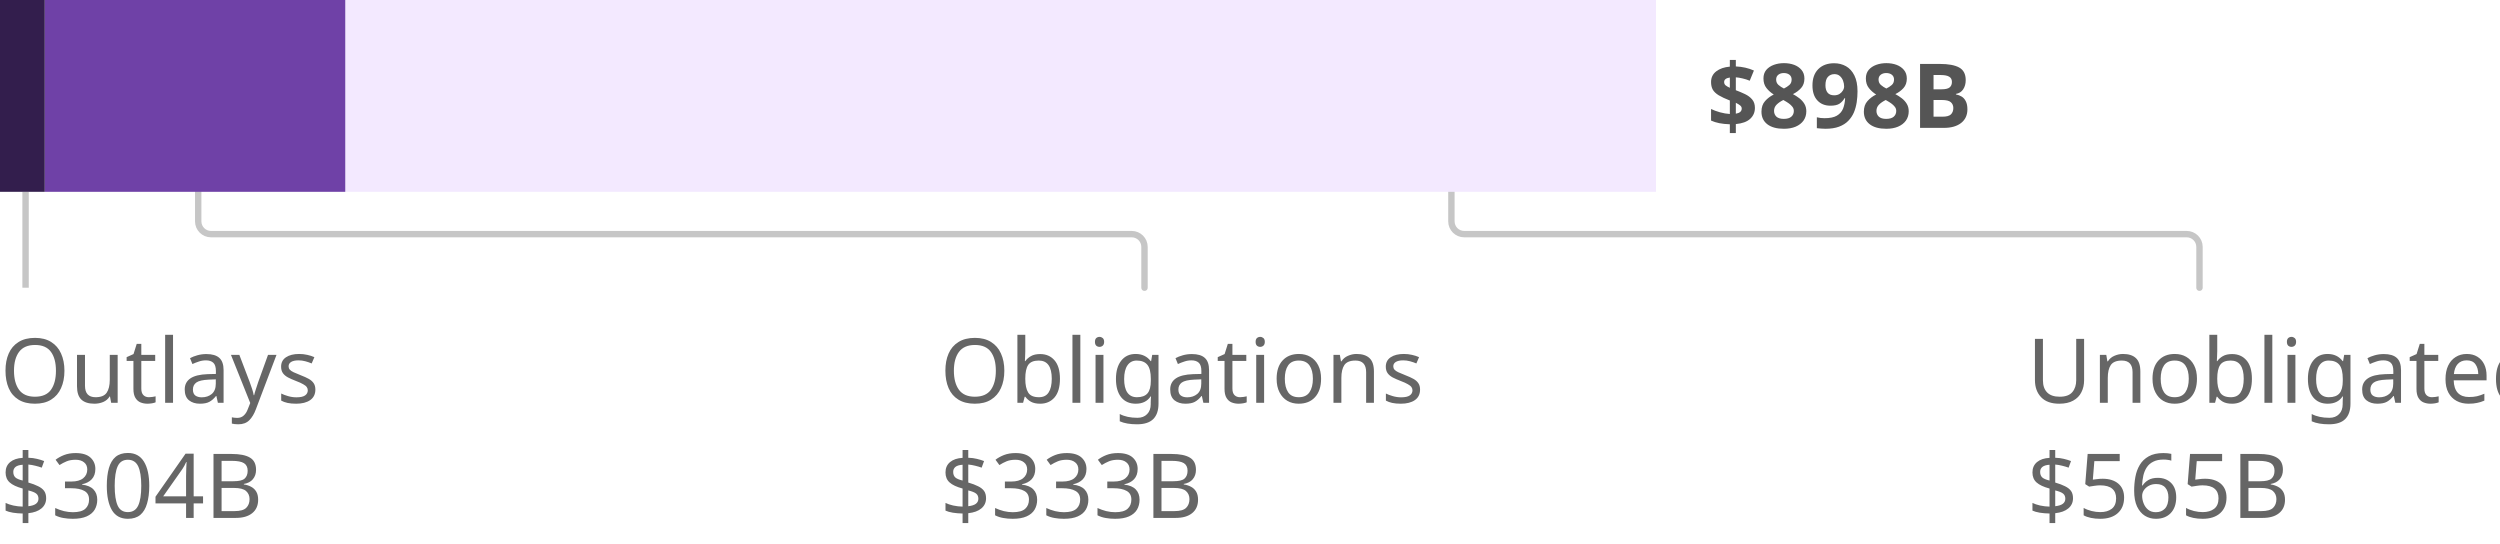
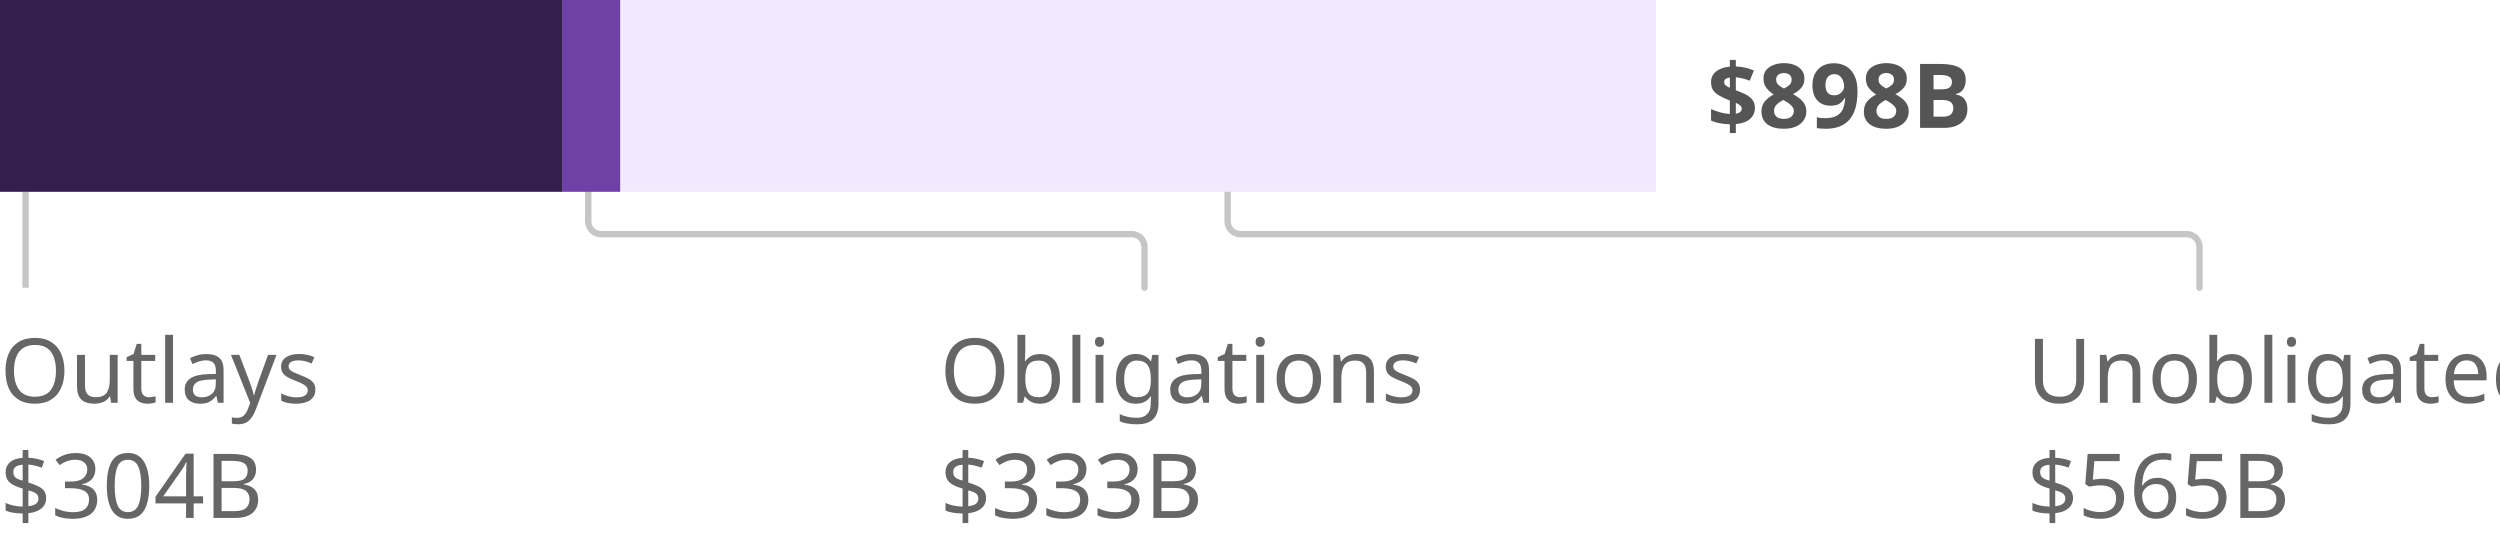
- <svg xmlns="http://www.w3.org/2000/svg" class="loan" aria-labelledby="phase3loan-desc" tabindex="0" width="391px" height="85px" viewBox="0 0 391 85" version="1.1">
+ <svg xmlns="http://www.w3.org/2000/svg" class="loan" aria-labelledby="phase3loan-desc" role="img" tabindex="0" width="391px" height="85px" viewBox="0 0 391 85" version="1.1">
  <g id="Viz-3-(v2)" stroke="none" stroke-width="1" fill="none" fill-rule="evenodd">
    <g id="Viz-3---SVG-Export" transform="translate(-279, -1302)">
      <g id="law-3" transform="translate(279, 911)">
        <g id="bar-1-copy-3" transform="translate(0, 363)">
          <g id="bar---phase-3-loan" transform="translate(0, 28)">
            <text id="Outlays-$304B" font-family="SourceSansPro-SemiBold, Source Sans Pro" font-size="14" font-weight="500" fill="#666666">
              <tspan x="0" y="63">Outlays</tspan>
              <tspan x="46.256" y="63" font-family="SourceSansPro-Regular, Source Sans Pro" font-weight="normal" />
              <tspan x="0" y="81" font-family="SourceSansPro-Regular, Source Sans Pro" font-weight="normal">$304B</tspan>
            </text>
            <text id="Obligations-$333B" font-family="SourceSansPro-SemiBold, Source Sans Pro" font-size="14" font-weight="500" fill="#666666">
              <tspan x="147" y="63">Obligations</tspan>
              <tspan x="216.09" y="63" font-family="SourceSansPro-Regular, Source Sans Pro" font-weight="normal" />
              <tspan x="147" y="81" font-family="SourceSansPro-Regular, Source Sans Pro" font-weight="normal">$333B</tspan>
            </text>
            <text id="Unobligated-$565B" font-family="SourceSansPro-SemiBold, Source Sans Pro" font-size="14" font-weight="500" fill="#666666">
              <tspan x="317" y="63">Unobligated</tspan>
              <tspan x="317" y="81" font-family="SourceSansPro-Regular, Source Sans Pro" font-weight="normal">$565B</tspan>
            </text>
-             <path d="M179,30 L179,34.618 C179,35.722 178.105,36.618 177,36.618 L33,36.618 C31.895,36.618 31,37.513 31,38.618 L31,45 L31,45" id="Line-Copy-7" stroke="#C6C6C6" stroke-linecap="round" transform="translate(105, 37.5) scale(-1, 1) translate(-105, -37.5) " />
-             <path d="M344,30 L344,34.618 C344,35.722 343.105,36.618 342,36.618 L229,36.618 C227.895,36.618 227,37.513 227,38.618 L227,45 L227,45" id="Line-Copy-8" stroke="#C6C6C6" stroke-linecap="round" transform="translate(285.5, 37.5) scale(-1, 1) translate(-285.5, -37.5) " />
+             <path d="M179,30 L179,34.618 C179,35.722 178.105,36.618 177,36.618 L94,36.618 C92.895,36.618 92,37.513 92,38.618 L92,45 L92,45" id="Line-Copy-7" stroke="#C6C6C6" stroke-linecap="round" transform="translate(135.5, 37.5) scale(-1, 1) translate(-135.5, -37.5) " />
+             <path d="M344,30 L344,34.618 C344,35.722 343.105,36.618 342,36.618 L194,36.618 C192.895,36.618 192,37.513 192,38.618 L192,45 L192,45" id="Line-Copy-8" stroke="#C6C6C6" stroke-linecap="round" transform="translate(268, 37.5) scale(-1, 1) translate(-268, -37.5) " />
            <line x1="4" y1="30" x2="4" y2="45" id="Line" stroke="#C6C6C6" />
-             <rect id="unobligated" fill="#F3E9FF" x="54" y="0" width="205" height="30" />
-             <rect id="obligated" fill="#6F41A7" x="7" y="0" width="47" height="30" />
-             <rect id="outlays" fill="#331E4D" x="0" y="0" width="7" height="30" />
+             <rect id="unobligated" fill="#F3E9FF" x="97" y="0" width="162" height="30" />
+             <rect id="obligated" fill="#6F41A7" x="88" y="0" width="9" height="30" />
+             <rect id="outlays" fill="#331E4D" x="0" y="0" width="88" height="30" />
            <text id="$898B" font-family="SourceSansPro-Bold, Source Sans Pro" font-size="14" font-weight="bold" fill="#555555">
              <tspan x="267" y="20">$898B</tspan>
            </text>
          </g>
        </g>
      </g>
    </g>
  </g>
</svg>
